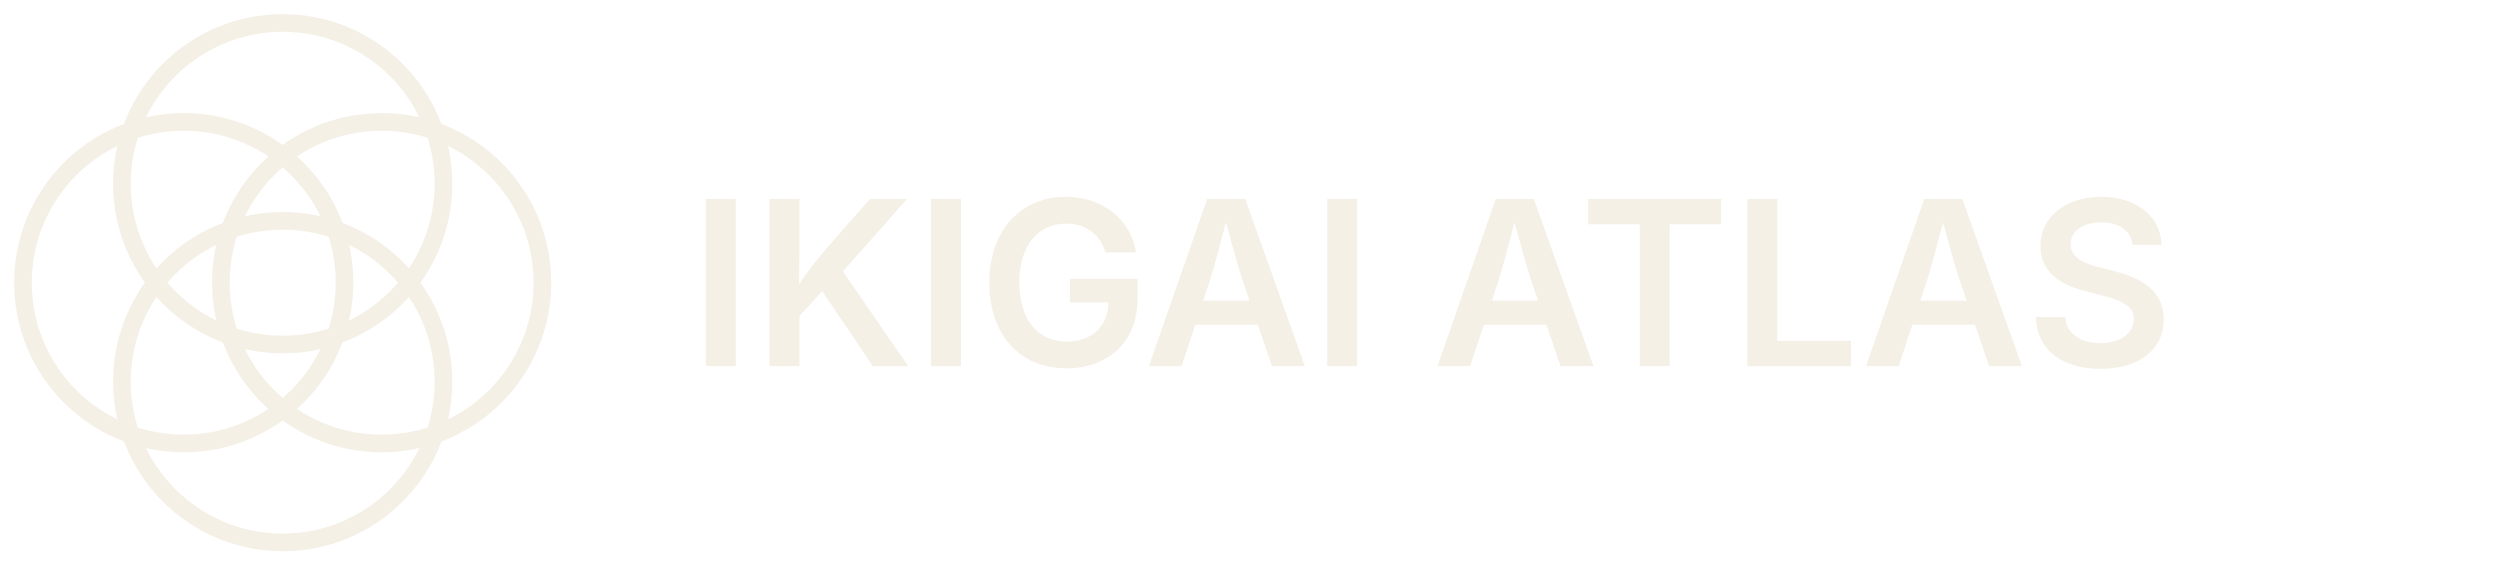
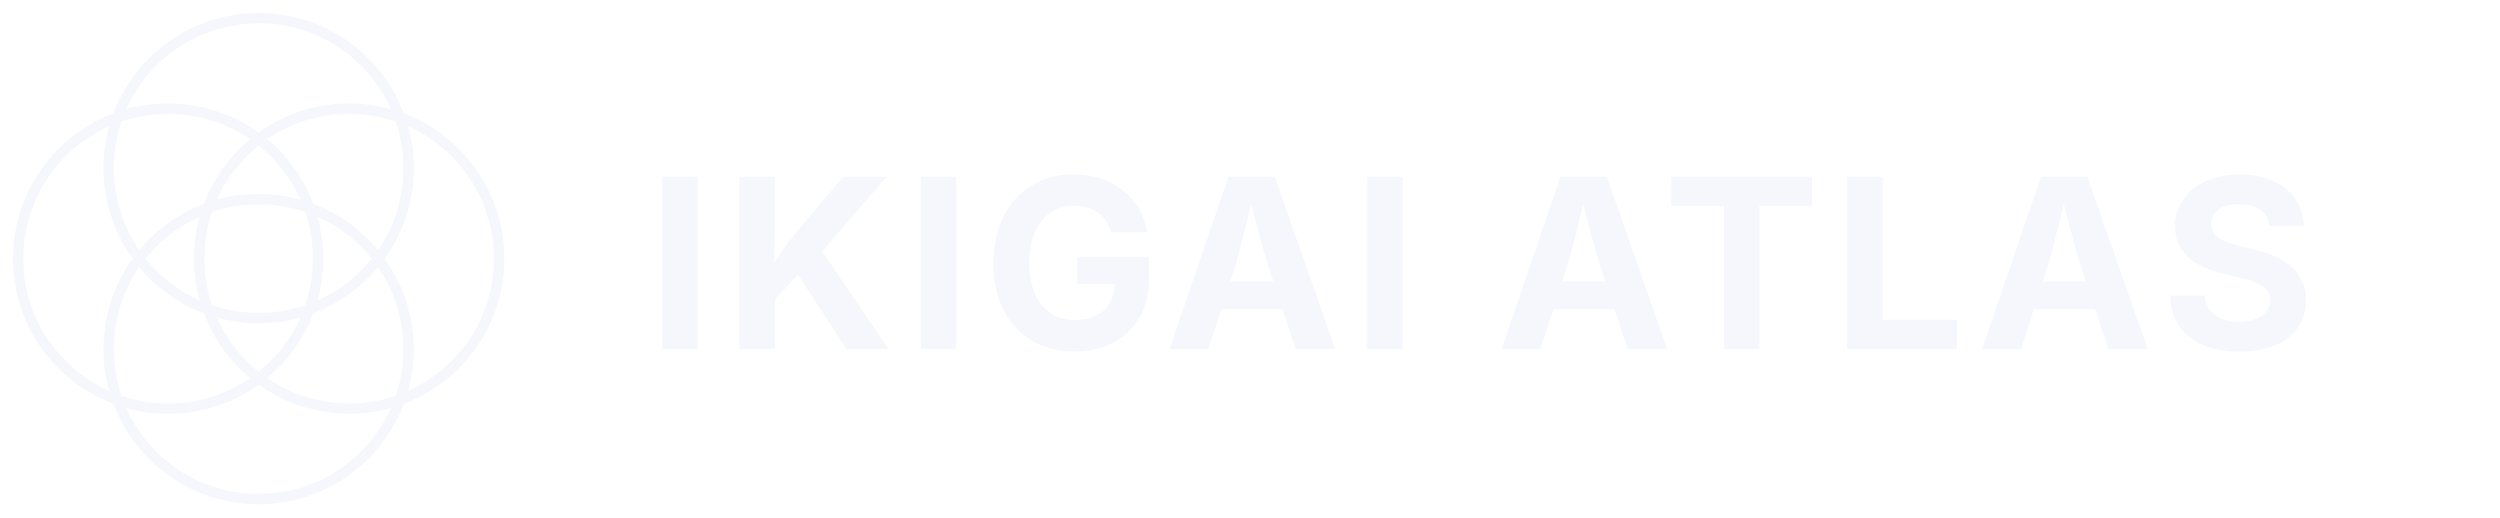
- <svg xmlns="http://www.w3.org/2000/svg" viewBox="0 0 283 64" width="283" height="64" role="img" aria-labelledby="ia-title">
-   <g fill="none" stroke="#F5F0E6" stroke-width="2">
-     <circle cx="32" cy="20.8" r="18.2" />
-     <circle cx="20.8" cy="32" r="18.2" />
-     <circle cx="43.2" cy="32" r="18.2" />
-     <circle cx="32" cy="43.2" r="18.2" />
+ <svg xmlns="http://www.w3.org/2000/svg" viewBox="0 0 232 48" width="232" height="48" role="img" aria-labelledby="ia-title">
+   <g transform="scale(0.75)">
+     <g fill="none" stroke="#F5F7FC" stroke-width="1.28">
+       <circle cx="32" cy="20.8" r="18.56" />
+       <circle cx="20.8" cy="32" r="18.56" />
+       <circle cx="43.2" cy="32" r="18.56" />
+       <circle cx="32" cy="43.2" r="18.56" />
+     </g>
  </g>
-   <text x="78" y="41.45" fill="#F5F0E6" font-family="Inter, 'Inter Variable', -apple-system, BlinkMacSystemFont, 'Segoe UI', Helvetica, Arial, sans-serif" font-size="26" font-weight="600" textLength="203" lengthAdjust="spacing">IKIGAI ATLAS</text>
+   <text x="60" y="32.4" fill="#F5F7FC" font-family="'Manrope Variable', Manrope, 'Inter Variable', Inter, -apple-system, BlinkMacSystemFont, 'Segoe UI', Helvetica, Arial, sans-serif" font-size="22" font-weight="700" letter-spacing="1">IKIGAI ATLAS</text>
</svg>
